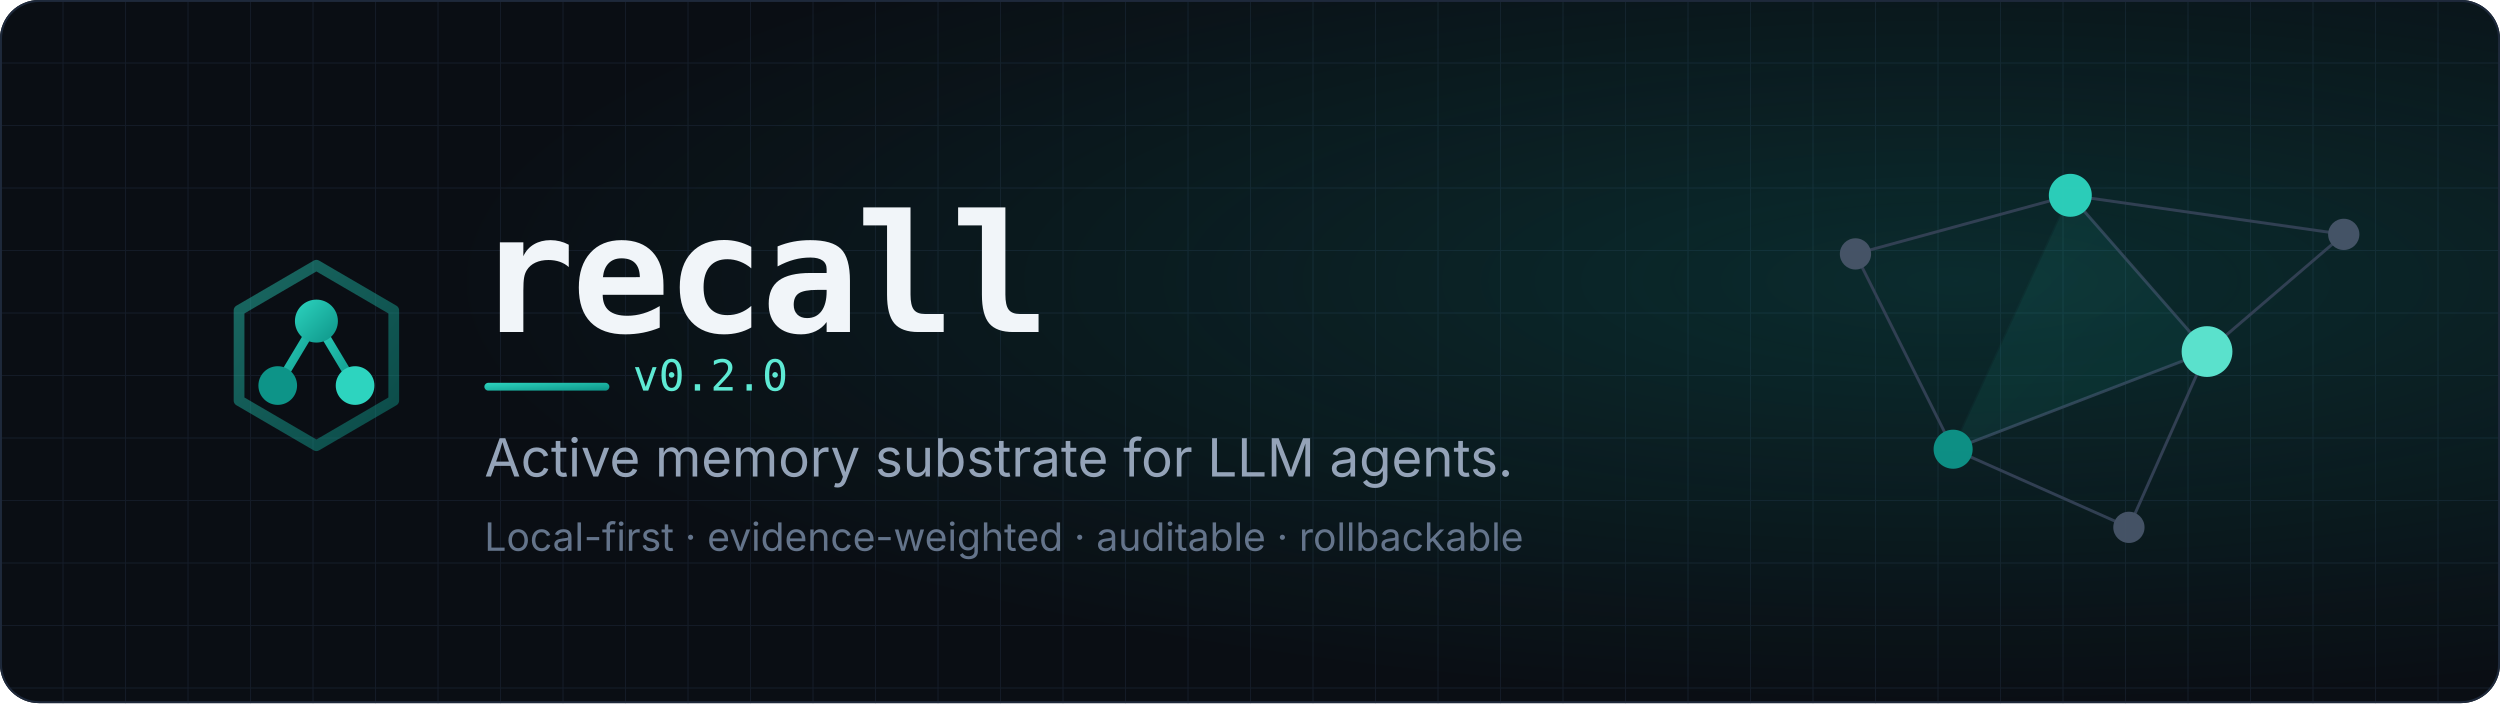
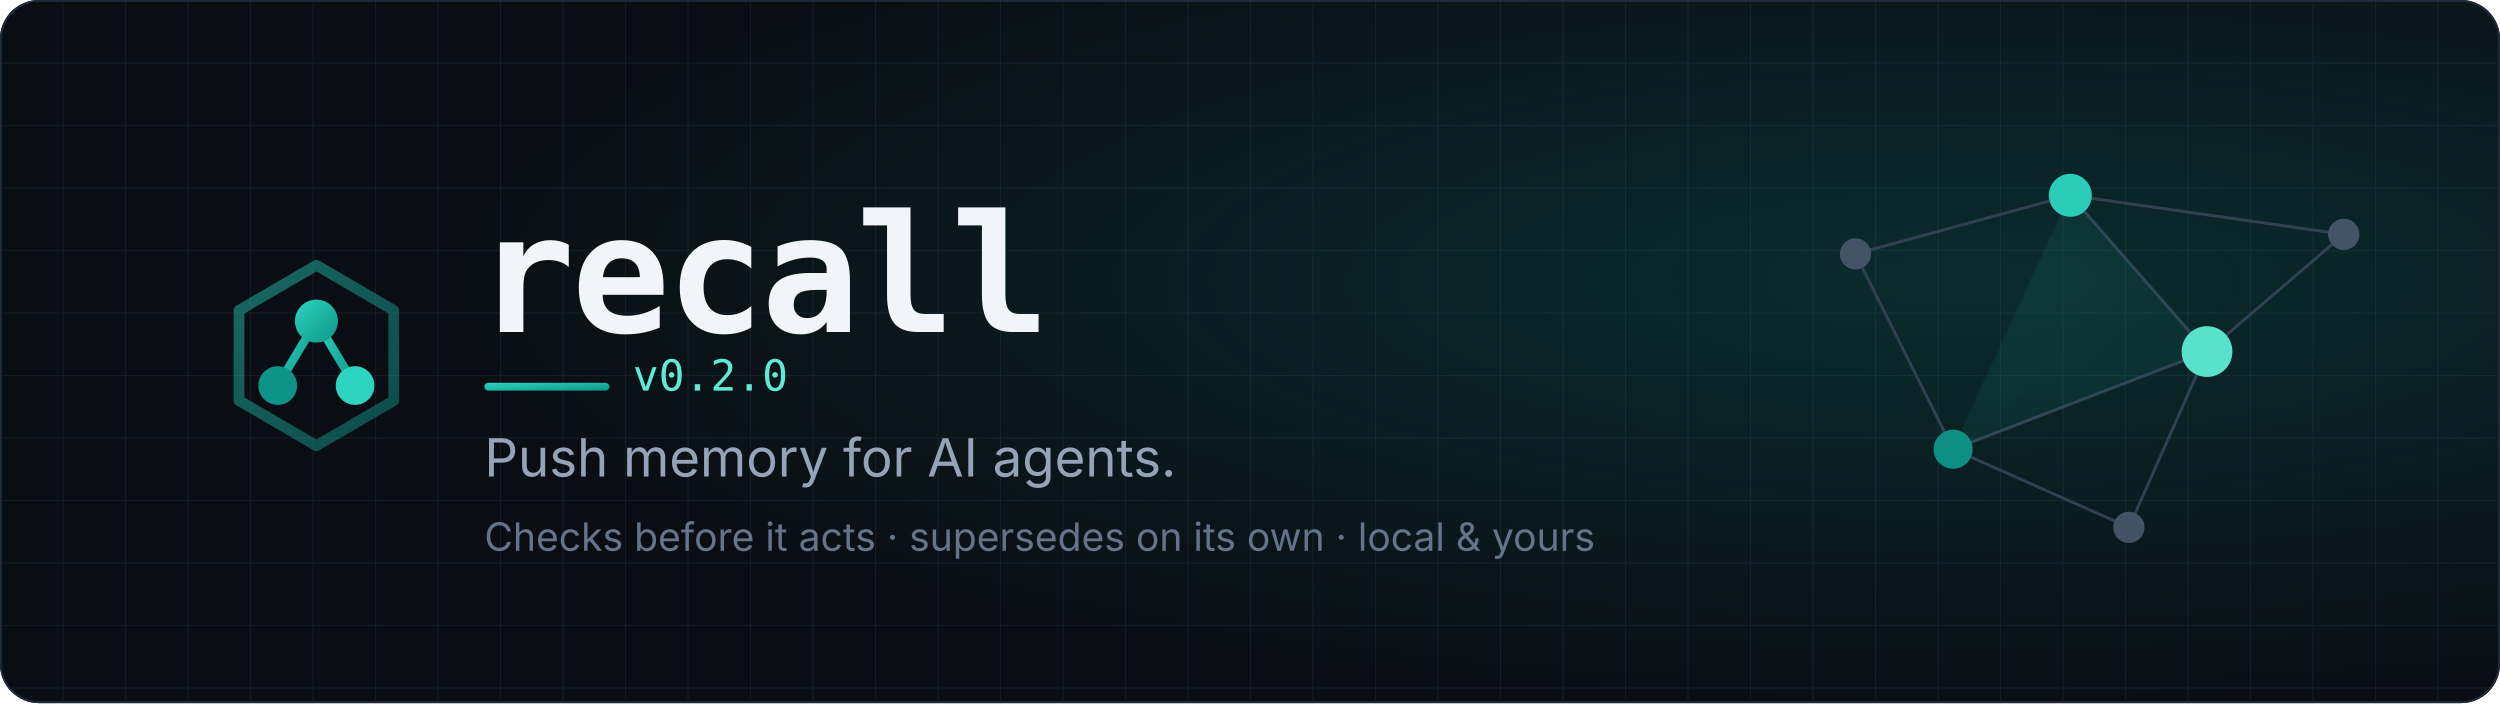
- <svg xmlns="http://www.w3.org/2000/svg" width="1280" height="360" viewBox="0 0 1280 360" fill="none" role="img" aria-label="Recall — active memory substrate for LLM agents">
+ <svg xmlns="http://www.w3.org/2000/svg" width="1280" height="360" viewBox="0 0 1280 360" fill="none" role="img" aria-label="Recall — push memory for AI agents">
  <defs>
    <linearGradient id="bd-accent" x1="0" y1="0" x2="1" y2="1">
      <stop offset="0" stop-color="#2dd4bf" />
      <stop offset="1" stop-color="#0d9488" />
    </linearGradient>
    <radialGradient id="bd-glow" cx="0.78" cy="0.4" r="0.6">
      <stop offset="0" stop-color="#0d9488" stop-opacity="0.22" />
      <stop offset="1" stop-color="#0d9488" stop-opacity="0" />
    </radialGradient>
    <pattern id="bd-grid" width="32" height="32" patternUnits="userSpaceOnUse">
      <path d="M32 0H0V32" fill="none" stroke="#1e293b" stroke-width="1" />
    </pattern>
  </defs>
  <rect width="1280" height="360" rx="20" fill="#0a0e14" />
  <rect width="1280" height="360" rx="20" fill="url(#bd-grid)" opacity="0.5" />
  <rect width="1280" height="360" rx="20" fill="url(#bd-glow)" />
  <rect x="0.5" y="0.5" width="1279" height="359" rx="19.5" fill="none" stroke="#1e293b" />
  <g transform="translate(96, 116) scale(1.1)">
    <path d="M60 18 L96 39 V81 L60 102 L24 81 V39 Z" fill="none" stroke="url(#bd-accent)" stroke-width="5" stroke-linejoin="round" opacity="0.45" />
    <g stroke="url(#bd-accent)" stroke-width="4" stroke-linecap="round">
      <line x1="60" y1="44" x2="42" y2="74" />
      <line x1="60" y1="44" x2="78" y2="74" />
      <line x1="42" y1="74" x2="78" y2="74" />
    </g>
    <circle cx="60" cy="44" r="10" fill="url(#bd-accent)" />
    <circle cx="42" cy="74" r="9" fill="#0d9488" />
    <circle cx="78" cy="74" r="9" fill="#2dd4bf" />
  </g>
  <text x="244" y="170" font-family="ui-monospace, 'SF Mono', 'JetBrains Mono', Menlo, monospace" font-size="84" font-weight="700" letter-spacing="-2" fill="#f1f5f9">recall</text>
  <rect x="248" y="196" width="64" height="4" rx="2" fill="url(#bd-accent)" />
  <text x="324" y="200" font-family="ui-monospace, 'SF Mono', Menlo, monospace" font-size="22" font-weight="500" fill="#5eead4">v0.2.0</text>
-   <text x="248" y="244" font-family="-apple-system, 'Segoe UI', Inter, system-ui, sans-serif" font-size="27" font-weight="400" fill="#94a3b8">Active memory substrate for LLM agents.</text>
-   <text x="248" y="282" font-family="-apple-system, 'Segoe UI', Inter, system-ui, sans-serif" font-size="20" font-weight="400" fill="#64748b">Local-first · evidence-weighted · auditable · rollbackable</text>
+   <text x="248" y="244" font-family="-apple-system, 'Segoe UI', Inter, system-ui, sans-serif" font-size="27" font-weight="400" fill="#94a3b8">Push memory for AI agents.</text>
+   <text x="248" y="282" font-family="-apple-system, 'Segoe UI', Inter, system-ui, sans-serif" font-size="20" font-weight="400" fill="#64748b">Checks before it acts · supersedes on its own · local &amp; yours</text>
  <g transform="translate(880, 60)" opacity="0.95">
    <g stroke="#334155" stroke-width="1.5">
      <line x1="70" y1="70" x2="180" y2="40" />
      <line x1="70" y1="70" x2="120" y2="170" />
      <line x1="180" y1="40" x2="250" y2="120" />
      <line x1="120" y1="170" x2="250" y2="120" />
      <line x1="250" y1="120" x2="320" y2="60" />
      <line x1="180" y1="40" x2="320" y2="60" />
      <line x1="120" y1="170" x2="210" y2="210" />
      <line x1="250" y1="120" x2="210" y2="210" />
    </g>
    <path d="M180 40 L250 120 L120 170 Z" fill="url(#bd-accent)" opacity="0.10" stroke="url(#bd-accent)" stroke-width="1.5" stroke-opacity="0.4" stroke-linejoin="round" />
    <g>
      <circle cx="70" cy="70" r="8" fill="#475569" />
      <circle cx="180" cy="40" r="11" fill="#2dd4bf" />
      <circle cx="120" cy="170" r="10" fill="#0d9488" />
      <circle cx="250" cy="120" r="13" fill="#5eead4" />
      <circle cx="320" cy="60" r="8" fill="#475569" />
      <circle cx="210" cy="210" r="8" fill="#475569" />
    </g>
  </g>
</svg>
